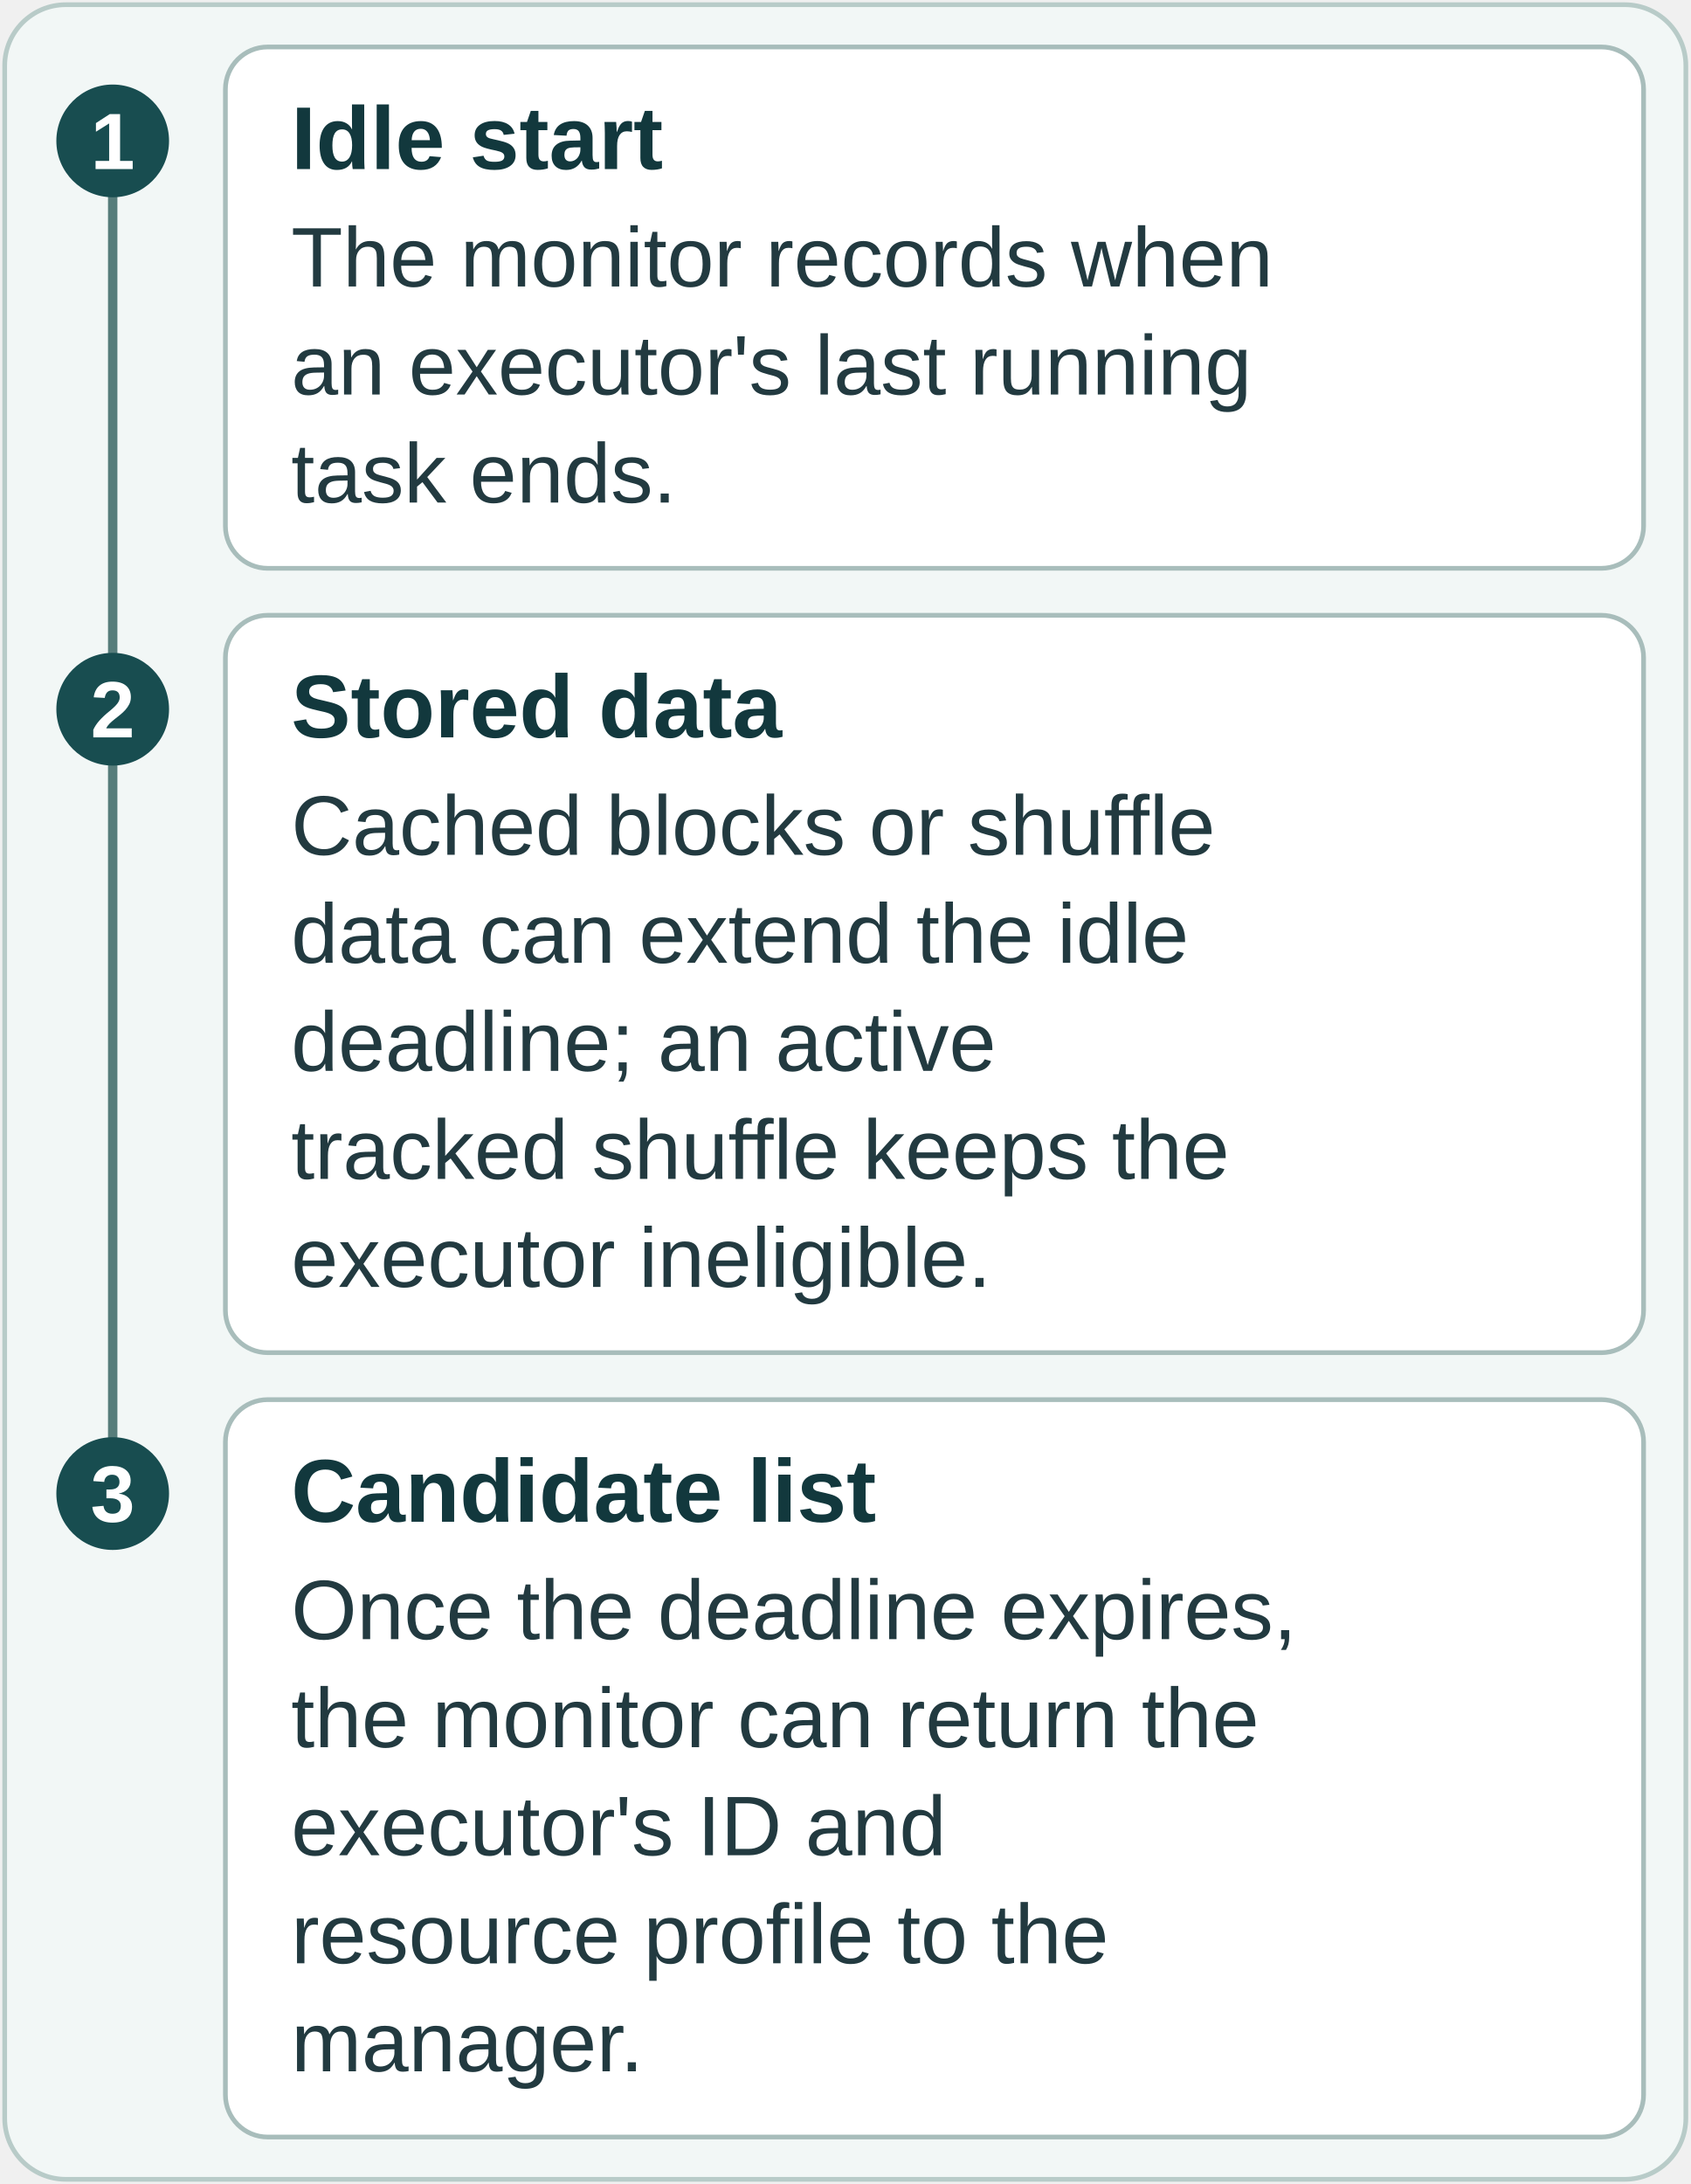
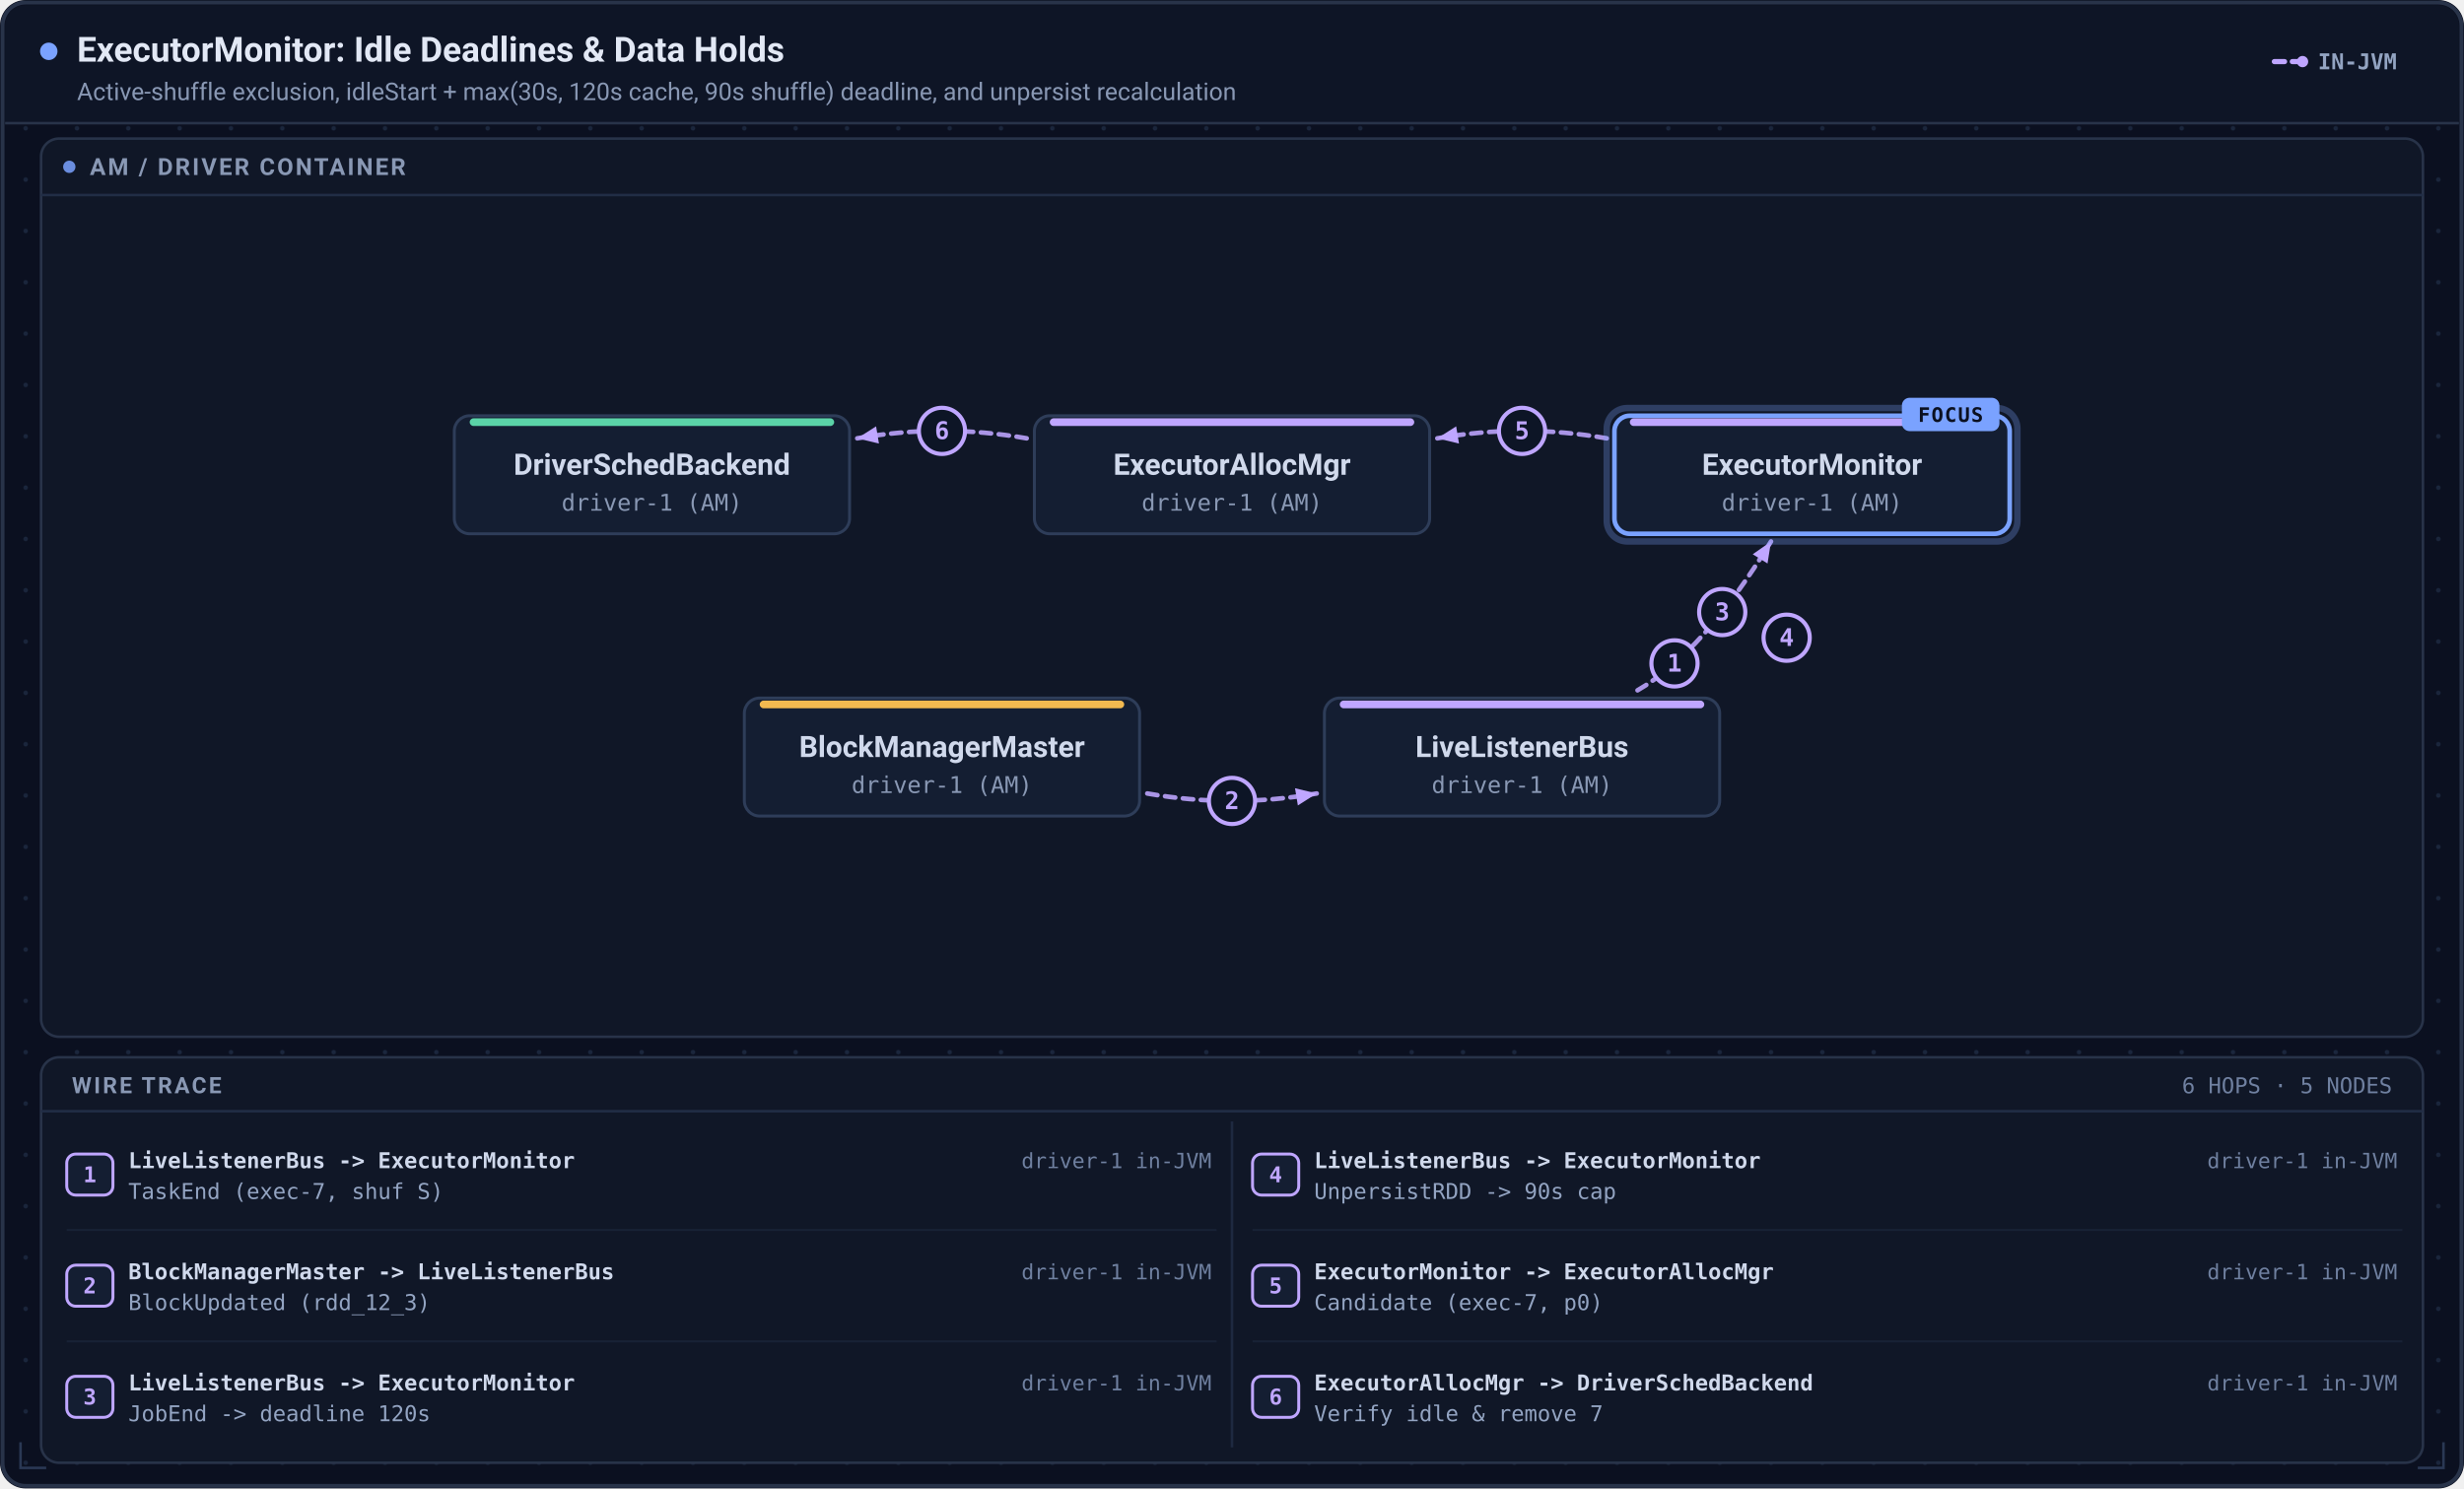
- <svg xmlns="http://www.w3.org/2000/svg" width="360" height="465" viewBox="0 0 360 465" role="img" aria-labelledby="flow-title" aria-describedby="flow-desc">
+ <svg xmlns="http://www.w3.org/2000/svg" width="960" height="580" viewBox="0 0 960 580" role="img" aria-labelledby="topo-title" aria-describedby="topo-desc">
+   <defs>
+     <pattern id="bp-grid" width="20" height="20" patternUnits="userSpaceOnUse">
+       <circle cx="10" cy="10" r="0.9" fill="#1a253b" />
+     </pattern>
+   </defs>
  <style>
- @keyframes handoff {
-   0%, 18% { transform: translateY(0); }
-   40%, 58% { transform: translateY(121px); }
-   82%, 100% { transform: translateY(288px); }
+ .f-sans { font-family: system-ui, -apple-system, 'Segoe UI', Roboto, Helvetica, Arial, sans-serif; }
+ .f-mono { font-family: ui-monospace, 'Cascadia Code', 'SFMono-Regular', Menlo, Consolas, monospace; }
+ @keyframes packet-travel {
+   0% { transform: translate(638px, 269px); color: #bfa6ff; opacity: 0; }
+   0.67% { transform: translate(638px, 269px); color: #bfa6ff; opacity: 1; }
+   5.17% { transform: translate(654.9px, 256.2px); color: #bfa6ff; opacity: 1; }
+   9.67% { transform: translate(672.6px, 236.5px); color: #bfa6ff; opacity: 1; }
+   14.17% { transform: translate(690px, 211px); color: #bfa6ff; opacity: 1; }
+   15.33% { transform: translate(690px, 211px); color: #bfa6ff; opacity: 0; }
+   16.00% { transform: translate(447px, 309.2px); color: #bfa6ff; opacity: 0; }
+   17.33% { transform: translate(447px, 309.2px); color: #bfa6ff; opacity: 1; }
+   21.83% { transform: translate(468.8px, 311.7px); color: #bfa6ff; opacity: 1; }
+   26.33% { transform: translate(491.2px, 311.7px); color: #bfa6ff; opacity: 1; }
+   30.83% { transform: translate(513px, 309.2px); color: #bfa6ff; opacity: 1; }
+   32.00% { transform: translate(513px, 309.2px); color: #bfa6ff; opacity: 0; }
+   32.67% { transform: translate(638px, 269px); color: #bfa6ff; opacity: 0; }
+   34.00% { transform: translate(638px, 269px); color: #bfa6ff; opacity: 1; }
+   38.50% { transform: translate(654.9px, 256.2px); color: #bfa6ff; opacity: 1; }
+   43.00% { transform: translate(672.6px, 236.5px); color: #bfa6ff; opacity: 1; }
+   47.50% { transform: translate(690px, 211px); color: #bfa6ff; opacity: 1; }
+   48.67% { transform: translate(690px, 211px); color: #bfa6ff; opacity: 0; }
+   49.33% { transform: translate(638px, 269px); color: #bfa6ff; opacity: 0; }
+   50.67% { transform: translate(638px, 269px); color: #bfa6ff; opacity: 1; }
+   55.17% { transform: translate(654.9px, 256.2px); color: #bfa6ff; opacity: 1; }
+   59.67% { transform: translate(672.6px, 236.5px); color: #bfa6ff; opacity: 1; }
+   64.17% { transform: translate(690px, 211px); color: #bfa6ff; opacity: 1; }
+   65.33% { transform: translate(690px, 211px); color: #bfa6ff; opacity: 0; }
+   66.00% { transform: translate(626px, 170.8px); color: #bfa6ff; opacity: 0; }
+   67.33% { transform: translate(626px, 170.8px); color: #bfa6ff; opacity: 1; }
+   71.83% { transform: translate(604.2px, 168.3px); color: #bfa6ff; opacity: 1; }
+   76.33% { transform: translate(581.8px, 168.3px); color: #bfa6ff; opacity: 1; }
+   80.83% { transform: translate(560px, 170.8px); color: #bfa6ff; opacity: 1; }
+   82.00% { transform: translate(560px, 170.8px); color: #bfa6ff; opacity: 0; }
+   82.67% { transform: translate(400px, 170.8px); color: #bfa6ff; opacity: 0; }
+   84.00% { transform: translate(400px, 170.8px); color: #bfa6ff; opacity: 1; }
+   88.50% { transform: translate(378.2px, 168.3px); color: #bfa6ff; opacity: 1; }
+   93.00% { transform: translate(355.8px, 168.3px); color: #bfa6ff; opacity: 1; }
+   97.50% { transform: translate(334px, 170.8px); color: #bfa6ff; opacity: 1; }
+   98.67% { transform: translate(334px, 170.8px); color: #bfa6ff; opacity: 0; }
+   100% { transform: translate(638px, 269px); color: #bfa6ff; opacity: 0; }
}
- @media (prefers-reduced-motion: no-preference) {
-   #focus { display: inline; animation: handoff 4.6s ease-in-out 1 both; }
+ #packet-orb {
+   opacity: 0;
+   animation: packet-travel 9s linear infinite;
}
- @media (prefers-reduced-motion: reduce) { #focus { display: none; animation: none; } }
+ @media (prefers-reduced-motion: reduce) {
+   #packet-orb { display: none; animation: none; }
+ }
</style>
-   <rect x="1" y="1" width="358" height="463" rx="13" fill="#f2f7f6" stroke="#b8cbc8" />
-   <path d="M24 30 V318" fill="none" stroke="#577d7b" stroke-width="2" />
-   <g font-family="Arial, Helvetica, sans-serif">
-     <rect x="48" y="10" width="302" height="111" rx="9" fill="#fff" stroke="#a8bdbb" />
-     <circle cx="24" cy="30" r="12" fill="#184d50" />
-     <text x="24" y="36" text-anchor="middle" font-size="17" font-weight="700" fill="#fff">1</text>
-     <text font-size="19" font-weight="700" fill="#12383d">
-       <tspan x="62" y="36">Idle start</tspan>
-     </text>
-     <text font-size="18" fill="#223a40">
-       <tspan x="62" y="61">The monitor records when</tspan>
-       <tspan x="62" y="84">an executor's last running</tspan>
-       <tspan x="62" y="107">task ends.</tspan>
-     </text>
-     <rect x="48" y="131" width="302" height="157" rx="9" fill="#fff" stroke="#a8bdbb" />
-     <circle cx="24" cy="151" r="12" fill="#184d50" />
-     <text x="24" y="157" text-anchor="middle" font-size="17" font-weight="700" fill="#fff">2</text>
-     <text font-size="19" font-weight="700" fill="#12383d">
-       <tspan x="62" y="157">Stored data</tspan>
-     </text>
-     <text font-size="18" fill="#223a40">
-       <tspan x="62" y="182">Cached blocks or shuffle</tspan>
-       <tspan x="62" y="205">data can extend the idle</tspan>
-       <tspan x="62" y="228">deadline; an active</tspan>
-       <tspan x="62" y="251">tracked shuffle keeps the</tspan>
-       <tspan x="62" y="274">executor ineligible.</tspan>
-     </text>
-     <rect x="48" y="298" width="302" height="157" rx="9" fill="#fff" stroke="#a8bdbb" />
-     <circle cx="24" cy="318" r="12" fill="#184d50" />
-     <text x="24" y="324" text-anchor="middle" font-size="17" font-weight="700" fill="#fff">3</text>
-     <text font-size="19" font-weight="700" fill="#12383d">
-       <tspan x="62" y="324">Candidate list</tspan>
-     </text>
-     <text font-size="18" fill="#223a40">
-       <tspan x="62" y="349">Once the deadline expires,</tspan>
-       <tspan x="62" y="372">the monitor can return the</tspan>
-       <tspan x="62" y="395">executor's ID and</tspan>
-       <tspan x="62" y="418">resource profile to the</tspan>
-       <tspan x="62" y="441">manager.</tspan>
-     </text>
-   </g>
-   <g id="focus" display="none" aria-hidden="true">
-     <circle cx="24" cy="30" r="16" fill="none" stroke="#17484d" stroke-width="2" />
-     <path d="M40 25 l6 5 -6 5 z" fill="#17484d" />
+   <rect x="0" y="0" width="960" height="580" rx="10" fill="#0b1020" />
+   <rect x="1" y="1" width="958" height="578" rx="9" fill="url(#bp-grid)" />
+   <rect x="1" y="1" width="958" height="578" rx="9" fill="none" stroke="#283349" stroke-width="1.5" />
+   <g stroke="#344666" stroke-width="1" fill="none" opacity="0.75">
+     <path d="M 8 18 V 8 H 18" />
+     <path d="M 942 8 H 952 V 18" />
+     <path d="M 8 562 V 572 H 18" />
+     <path d="M 942 572 H 952 V 562" />
+   </g>
+   <g class="header-band">
+     <path d="M 10 2 H 950 A 8 8 0 0 1 958 10 V 48 H 2 V 10 A 8 8 0 0 1 10 2 Z" fill="#0e1526" />
+     <line x1="2" y1="48" x2="958" y2="48" stroke="#283349" stroke-width="1" />
+     <circle cx="19" cy="20" r="3.4" fill="#7aa2ff" />
+     <text class="f-sans" x="30" y="24" fill="#e2e8f5" font-size="13.5" font-weight="700">ExecutorMonitor: Idle Deadlines &amp; Data Holds</text>
+     <text class="f-sans" x="30" y="39" fill="#8998b4" font-size="9.5">Active-shuffle exclusion, idleStart + max(30s, 120s cache, 90s shuffle) deadline, and unpersist recalculation</text>
+     <g class="channel-legend">
+       <line x1="886.1" y1="24" x2="897.1" y2="24" stroke="#bfa6ff" stroke-width="2" stroke-dasharray="4 3" stroke-linecap="round" />
+       <circle cx="897.1" cy="24" r="2.2" fill="#bfa6ff" />
+       <text class="f-mono" x="903.1" y="27" fill="#93a4c2" font-size="8.5" font-weight="600">IN-JVM</text>
+     </g>
+   </g>
+   <g class="topology-stage">
+     <g class="host-zone" data-zone="driver-jvm">
+       <rect x="16" y="54" width="928" height="350" rx="7" fill="#101727" stroke="#283349" stroke-width="1" />
+       <line x1="16" y1="76" x2="944" y2="76" stroke="#212d45" stroke-width="1" />
+       <circle cx="27" cy="65" r="2.4" fill="#7aa2ff" fill-opacity="0.85" />
+       <text class="f-sans" x="35" y="68.2" fill="#8998b4" font-size="9.2" font-weight="700" letter-spacing="0.09em">AM / DRIVER CONTAINER</text>
+     </g>
+     <g class="topo-edge" data-from="listener-bus" data-to="executor-monitor">
+       <path d="M 638 269 Q 663.5 254.3 690 211" fill="none" stroke="#bfa6ff" stroke-width="1.8" stroke-opacity="0.88" stroke-dasharray="4 3" stroke-linecap="round" />
+       <polygon points="-8,-3.4 0,0 -8,3.4" fill="#bfa6ff" transform="translate(690, 211) rotate(-58)" />
+     </g>
+     <g class="topo-edge" data-from="block-manager-master" data-to="listener-bus">
+       <path d="M 447 309.2 Q 480 315 513 309.2" fill="none" stroke="#bfa6ff" stroke-width="1.8" stroke-opacity="0.88" stroke-dasharray="4 3" stroke-linecap="round" />
+       <polygon points="-8,-3.4 0,0 -8,3.4" fill="#bfa6ff" transform="translate(513, 309.2) rotate(-9.4)" />
+     </g>
+     <g class="topo-edge" data-from="executor-monitor" data-to="executor-allocation-manager">
+       <path d="M 626 170.8 Q 593 165 560 170.8" fill="none" stroke="#bfa6ff" stroke-width="1.8" stroke-opacity="0.88" stroke-dasharray="4 3" stroke-linecap="round" />
+       <polygon points="-8,-3.4 0,0 -8,3.4" fill="#bfa6ff" transform="translate(560, 170.8) rotate(170.6)" />
+     </g>
+     <g class="topo-edge" data-from="executor-allocation-manager" data-to="driver-scheduler-backend">
+       <path d="M 400 170.8 Q 367 165 334 170.8" fill="none" stroke="#bfa6ff" stroke-width="1.8" stroke-opacity="0.88" stroke-dasharray="4 3" stroke-linecap="round" />
+       <polygon points="-8,-3.4 0,0 -8,3.4" fill="#bfa6ff" transform="translate(334, 170.8) rotate(170.6)" />
+     </g>
+     <g class="topo-node" data-id="driver-scheduler-backend">
+       <rect x="177" y="162" width="154" height="46" rx="6" fill="#141e32" stroke="#2e3d59" stroke-width="1.15" />
+       <rect x="183" y="163" width="142" height="3" rx="1.5" fill="#5bd3a8" />
+       <text class="f-sans" x="254" y="185" text-anchor="middle" fill="#d0d9ec" font-size="11.5" font-weight="700">DriverSchedBackend</text>
+       <text class="f-mono" x="254" y="199" text-anchor="middle" fill="#8998b4" font-size="9">driver-1 (AM)</text>
+     </g>
+     <g class="topo-node" data-id="executor-allocation-manager">
+       <rect x="403" y="162" width="154" height="46" rx="6" fill="#141e32" stroke="#2e3d59" stroke-width="1.15" />
+       <rect x="409" y="163" width="142" height="3" rx="1.5" fill="#bfa6ff" />
+       <text class="f-sans" x="480" y="185" text-anchor="middle" fill="#d0d9ec" font-size="11.5" font-weight="700">ExecutorAllocMgr</text>
+       <text class="f-mono" x="480" y="199" text-anchor="middle" fill="#8998b4" font-size="9">driver-1 (AM)</text>
+     </g>
+     <g class="topo-node" data-id="executor-monitor">
+       <rect x="626" y="159" width="160" height="52" rx="8" fill="none" stroke="#7aa2ff" stroke-opacity="0.28" stroke-width="2.5" />
+       <rect x="629" y="162" width="154" height="46" rx="6" fill="#141e32" stroke="#7aa2ff" stroke-width="1.8" />
+       <rect x="635" y="163" width="142" height="3" rx="1.5" fill="#bfa6ff" />
+       <text class="f-sans" x="706" y="185" text-anchor="middle" fill="#d0d9ec" font-size="11.5" font-weight="700">ExecutorMonitor</text>
+       <text class="f-mono" x="706" y="199" text-anchor="middle" fill="#8998b4" font-size="9">driver-1 (AM)</text>
+       <g transform="translate(741, 155)">
+         <rect x="0" y="0" width="38" height="13" rx="3" fill="#7aa2ff" />
+         <text class="f-mono" x="19" y="9.4" text-anchor="middle" fill="#0b1020" font-size="7.8" font-weight="700" letter-spacing="0.06em">FOCUS</text>
+       </g>
+     </g>
+     <g class="topo-node" data-id="block-manager-master">
+       <rect x="290" y="272" width="154" height="46" rx="6" fill="#141e32" stroke="#2e3d59" stroke-width="1.15" />
+       <rect x="296" y="273" width="142" height="3" rx="1.5" fill="#f2b950" />
+       <text class="f-sans" x="367" y="295" text-anchor="middle" fill="#d0d9ec" font-size="11.5" font-weight="700">BlockManagerMaster</text>
+       <text class="f-mono" x="367" y="309" text-anchor="middle" fill="#8998b4" font-size="9">driver-1 (AM)</text>
+     </g>
+     <g class="topo-node" data-id="listener-bus">
+       <rect x="516" y="272" width="154" height="46" rx="6" fill="#141e32" stroke="#2e3d59" stroke-width="1.15" />
+       <rect x="522" y="273" width="142" height="3" rx="1.5" fill="#bfa6ff" />
+       <text class="f-sans" x="593" y="295" text-anchor="middle" fill="#d0d9ec" font-size="11.5" font-weight="700">LiveListenerBus</text>
+       <text class="f-mono" x="593" y="309" text-anchor="middle" fill="#8998b4" font-size="9">driver-1 (AM)</text>
+     </g>
+     <g class="hop-badge" data-hop="1">
+       <circle cx="652.4" cy="258.5" r="9" fill="#0d1526" stroke="#bfa6ff" stroke-width="1.6" />
+       <text class="f-mono" x="652.4" y="261.7" text-anchor="middle" fill="#bfa6ff" font-size="9.5" font-weight="700">1</text>
+     </g>
+     <g class="hop-badge" data-hop="2">
+       <circle cx="480" cy="312.1" r="9" fill="#0d1526" stroke="#bfa6ff" stroke-width="1.6" />
+       <text class="f-mono" x="480" y="315.3" text-anchor="middle" fill="#bfa6ff" font-size="9.5" font-weight="700">2</text>
+     </g>
+     <g class="hop-badge" data-hop="3">
+       <circle cx="671" cy="238.5" r="9" fill="#0d1526" stroke="#bfa6ff" stroke-width="1.6" />
+       <text class="f-mono" x="671" y="241.7" text-anchor="middle" fill="#bfa6ff" font-size="9.5" font-weight="700">3</text>
+     </g>
+     <g class="hop-badge" data-hop="4">
+       <circle cx="696.1" cy="248.5" r="9" fill="#0d1526" stroke="#bfa6ff" stroke-width="1.6" />
+       <text class="f-mono" x="696.1" y="251.7" text-anchor="middle" fill="#bfa6ff" font-size="9.5" font-weight="700">4</text>
+     </g>
+     <g class="hop-badge" data-hop="5">
+       <circle cx="593" cy="167.9" r="9" fill="#0d1526" stroke="#bfa6ff" stroke-width="1.6" />
+       <text class="f-mono" x="593" y="171.1" text-anchor="middle" fill="#bfa6ff" font-size="9.5" font-weight="700">5</text>
+     </g>
+     <g class="hop-badge" data-hop="6">
+       <circle cx="367" cy="167.9" r="9" fill="#0d1526" stroke="#bfa6ff" stroke-width="1.6" />
+       <text class="f-mono" x="367" y="171.1" text-anchor="middle" fill="#bfa6ff" font-size="9.5" font-weight="700">6</text>
+     </g>
+     <g id="packet-orb" aria-hidden="true">
+       <circle cx="0" cy="0" r="11" fill="currentColor" fill-opacity="0.22" />
+       <circle cx="0" cy="0" r="6.2" fill="currentColor" fill-opacity="0.48" />
+       <circle cx="0" cy="0" r="3.4" fill="#ffffff" stroke="currentColor" stroke-width="1.5" />
+     </g>
+   </g>
+   <g class="wire-trace-strip">
+     <rect x="16" y="412" width="928" height="158" rx="7" fill="#101727" stroke="#283349" stroke-width="1" />
+     <line x1="16" y1="433" x2="944" y2="433" stroke="#212d45" stroke-width="1" />
+     <text class="f-sans" x="28" y="426" fill="#8998b4" font-size="8.8" font-weight="700" letter-spacing="0.1em">WIRE TRACE</text>
+     <text class="f-mono" x="932" y="426" text-anchor="end" fill="#6f80a0" font-size="8.5">6 HOPS · 5 NODES</text>
+     <line x1="480" y1="437" x2="480" y2="564" stroke="#1e2940" stroke-width="1" />
+     <g class="trace-row" data-hop="1">
+       <rect x="26" y="449.7" width="18" height="16" rx="3.5" fill="#141e32" stroke="#bfa6ff" stroke-width="1.15" />
+       <text class="f-mono" x="35" y="460.7" text-anchor="middle" fill="#bfa6ff" font-size="8.5" font-weight="700">1</text>
+       <text class="f-mono" x="50" y="455.2" fill="#d0d9ec" font-size="8.5" font-weight="600">LiveListenerBus -&gt; ExecutorMonitor</text>
+       <text class="f-mono" x="472" y="455.2" text-anchor="end" fill="#6f80a0" font-size="8.2">driver-1 in-JVM</text>
+       <text class="f-mono" x="50" y="467.2" fill="#93a4c2" font-size="8.5">TaskEnd (exec-7, shuf S)</text>
+     </g>
+     <g class="trace-row" data-hop="2">
+       <line x1="26" y1="479.3" x2="474" y2="479.3" stroke="#182236" stroke-width="0.75" />
+       <rect x="26" y="493" width="18" height="16" rx="3.5" fill="#141e32" stroke="#bfa6ff" stroke-width="1.15" />
+       <text class="f-mono" x="35" y="504" text-anchor="middle" fill="#bfa6ff" font-size="8.5" font-weight="700">2</text>
+       <text class="f-mono" x="50" y="498.5" fill="#d0d9ec" font-size="8.5" font-weight="600">BlockManagerMaster -&gt; LiveListenerBus</text>
+       <text class="f-mono" x="472" y="498.5" text-anchor="end" fill="#6f80a0" font-size="8.2">driver-1 in-JVM</text>
+       <text class="f-mono" x="50" y="510.5" fill="#93a4c2" font-size="8.5">BlockUpdated (rdd_12_3)</text>
+     </g>
+     <g class="trace-row" data-hop="3">
+       <line x1="26" y1="522.7" x2="474" y2="522.7" stroke="#182236" stroke-width="0.75" />
+       <rect x="26" y="536.3" width="18" height="16" rx="3.5" fill="#141e32" stroke="#bfa6ff" stroke-width="1.15" />
+       <text class="f-mono" x="35" y="547.3" text-anchor="middle" fill="#bfa6ff" font-size="8.5" font-weight="700">3</text>
+       <text class="f-mono" x="50" y="541.8" fill="#d0d9ec" font-size="8.5" font-weight="600">LiveListenerBus -&gt; ExecutorMonitor</text>
+       <text class="f-mono" x="472" y="541.8" text-anchor="end" fill="#6f80a0" font-size="8.2">driver-1 in-JVM</text>
+       <text class="f-mono" x="50" y="553.8" fill="#93a4c2" font-size="8.5">JobEnd -&gt; deadline 120s</text>
+     </g>
+     <g class="trace-row" data-hop="4">
+       <rect x="488" y="449.7" width="18" height="16" rx="3.5" fill="#141e32" stroke="#bfa6ff" stroke-width="1.15" />
+       <text class="f-mono" x="497" y="460.7" text-anchor="middle" fill="#bfa6ff" font-size="8.5" font-weight="700">4</text>
+       <text class="f-mono" x="512" y="455.2" fill="#d0d9ec" font-size="8.5" font-weight="600">LiveListenerBus -&gt; ExecutorMonitor</text>
+       <text class="f-mono" x="934" y="455.2" text-anchor="end" fill="#6f80a0" font-size="8.2">driver-1 in-JVM</text>
+       <text class="f-mono" x="512" y="467.2" fill="#93a4c2" font-size="8.5">UnpersistRDD -&gt; 90s cap</text>
+     </g>
+     <g class="trace-row" data-hop="5">
+       <line x1="488" y1="479.3" x2="936" y2="479.3" stroke="#182236" stroke-width="0.75" />
+       <rect x="488" y="493" width="18" height="16" rx="3.5" fill="#141e32" stroke="#bfa6ff" stroke-width="1.15" />
+       <text class="f-mono" x="497" y="504" text-anchor="middle" fill="#bfa6ff" font-size="8.5" font-weight="700">5</text>
+       <text class="f-mono" x="512" y="498.5" fill="#d0d9ec" font-size="8.5" font-weight="600">ExecutorMonitor -&gt; ExecutorAllocMgr</text>
+       <text class="f-mono" x="934" y="498.5" text-anchor="end" fill="#6f80a0" font-size="8.2">driver-1 in-JVM</text>
+       <text class="f-mono" x="512" y="510.5" fill="#93a4c2" font-size="8.5">Candidate (exec-7, p0)</text>
+     </g>
+     <g class="trace-row" data-hop="6">
+       <line x1="488" y1="522.7" x2="936" y2="522.7" stroke="#182236" stroke-width="0.75" />
+       <rect x="488" y="536.3" width="18" height="16" rx="3.5" fill="#141e32" stroke="#bfa6ff" stroke-width="1.15" />
+       <text class="f-mono" x="497" y="547.3" text-anchor="middle" fill="#bfa6ff" font-size="8.5" font-weight="700">6</text>
+       <text class="f-mono" x="512" y="541.8" fill="#d0d9ec" font-size="8.5" font-weight="600">ExecutorAllocMgr -&gt; DriverSchedBackend</text>
+       <text class="f-mono" x="934" y="541.8" text-anchor="end" fill="#6f80a0" font-size="8.2">driver-1 in-JVM</text>
+       <text class="f-mono" x="512" y="553.8" fill="#93a4c2" font-size="8.5">Verify idle &amp; remove 7</text>
+     </g>
  </g>
</svg>
